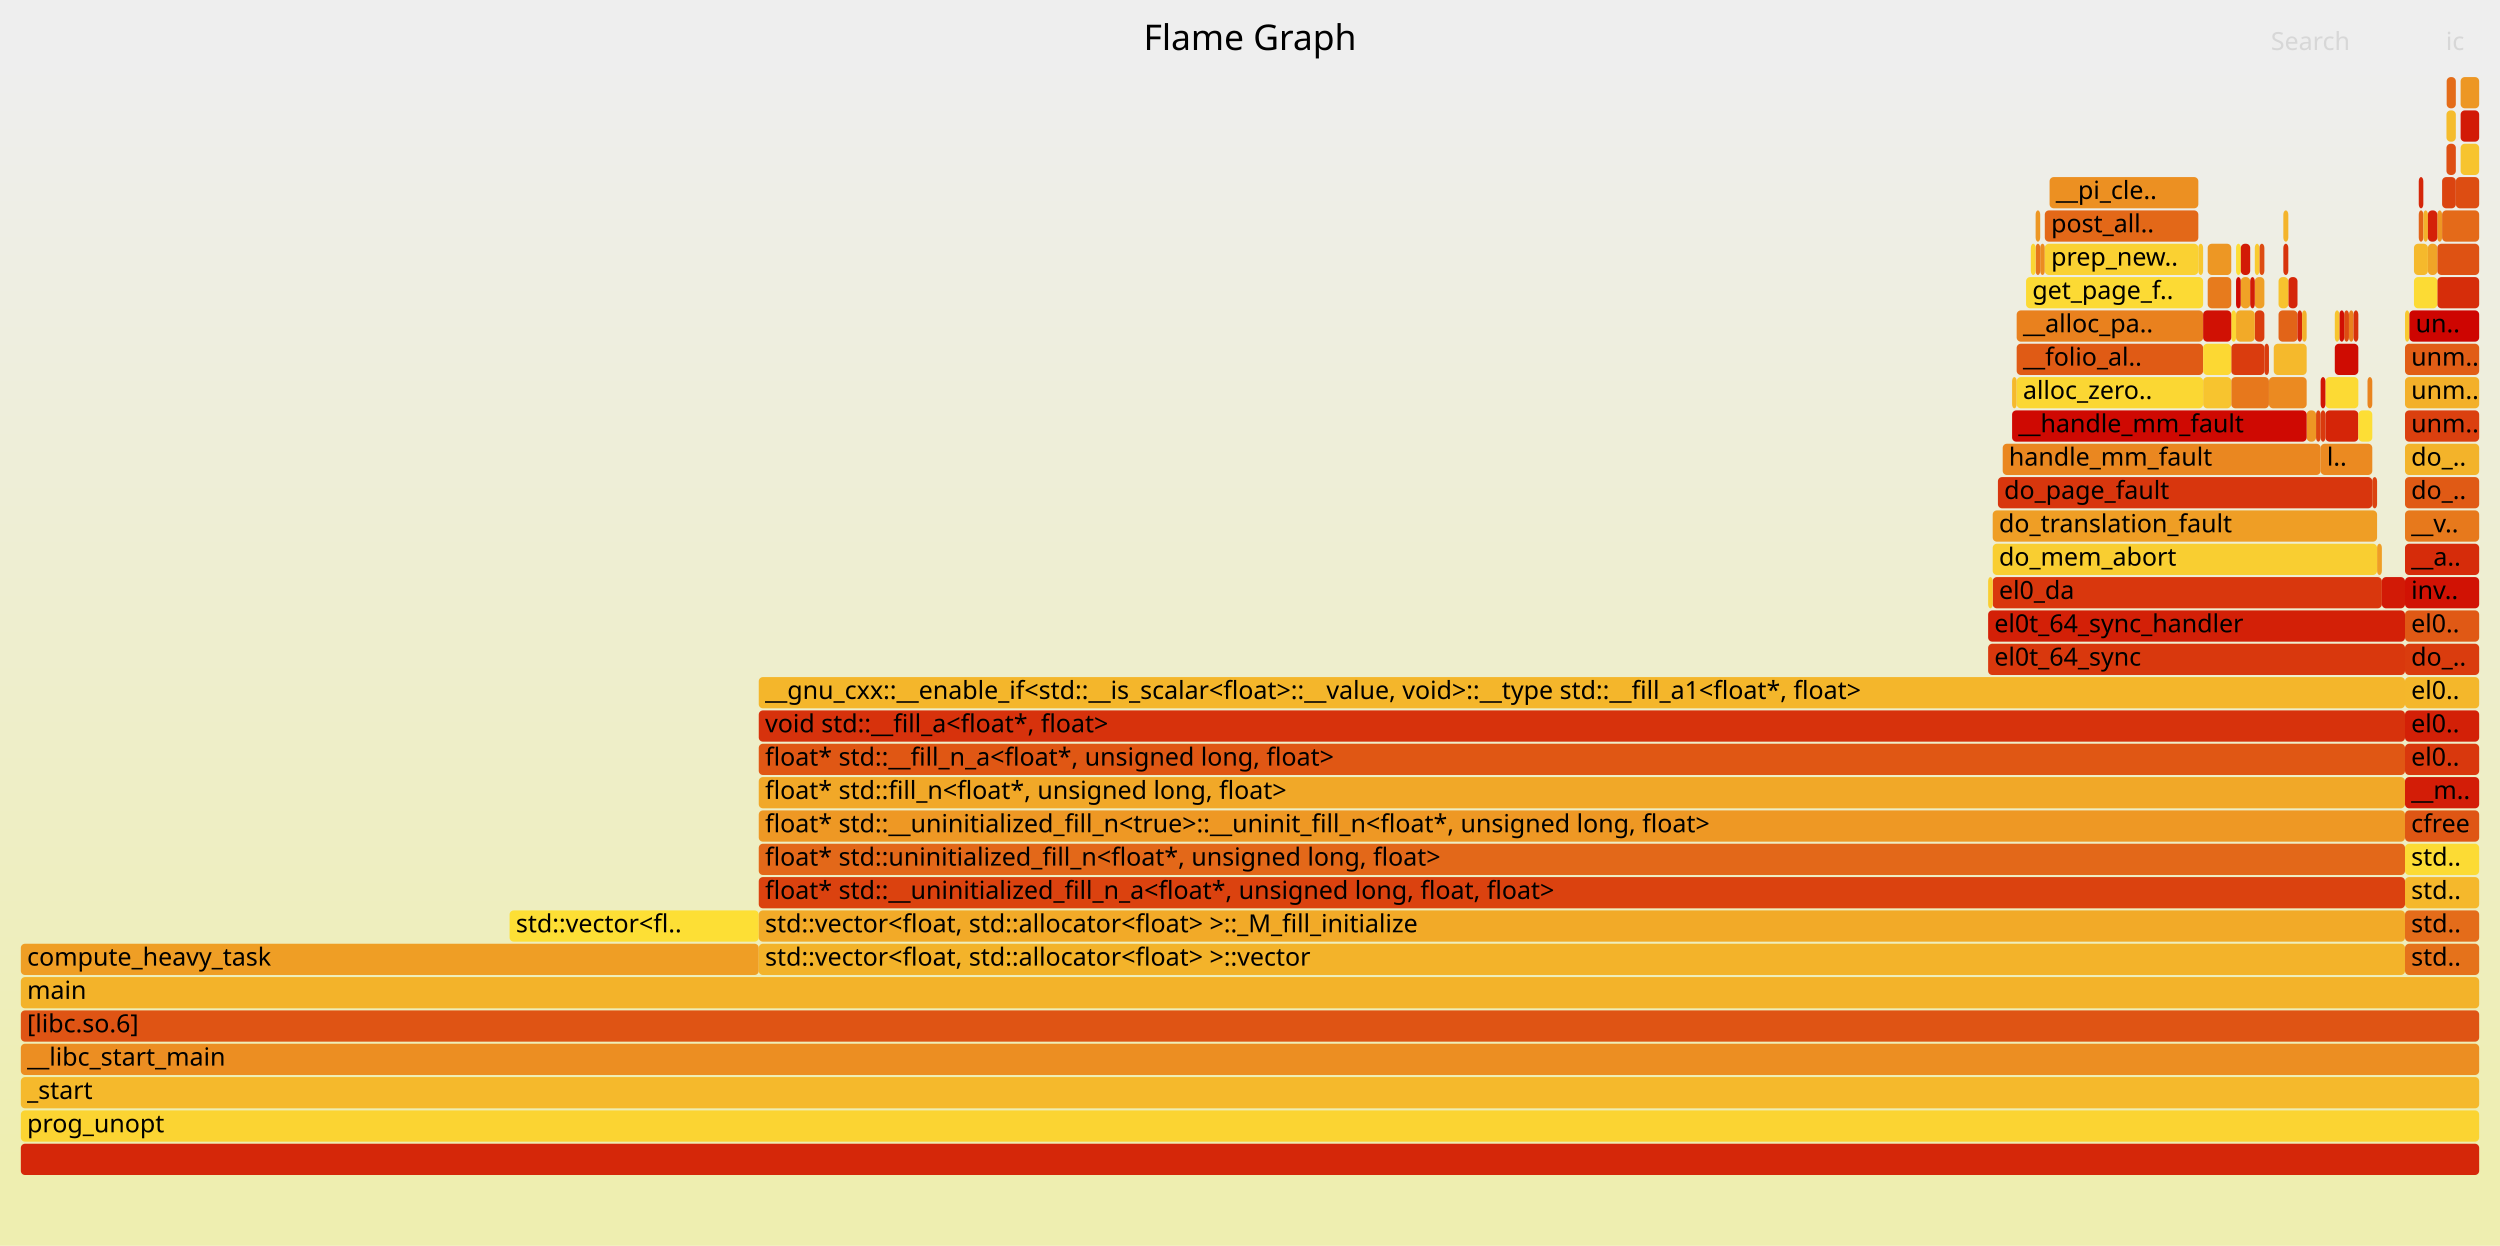
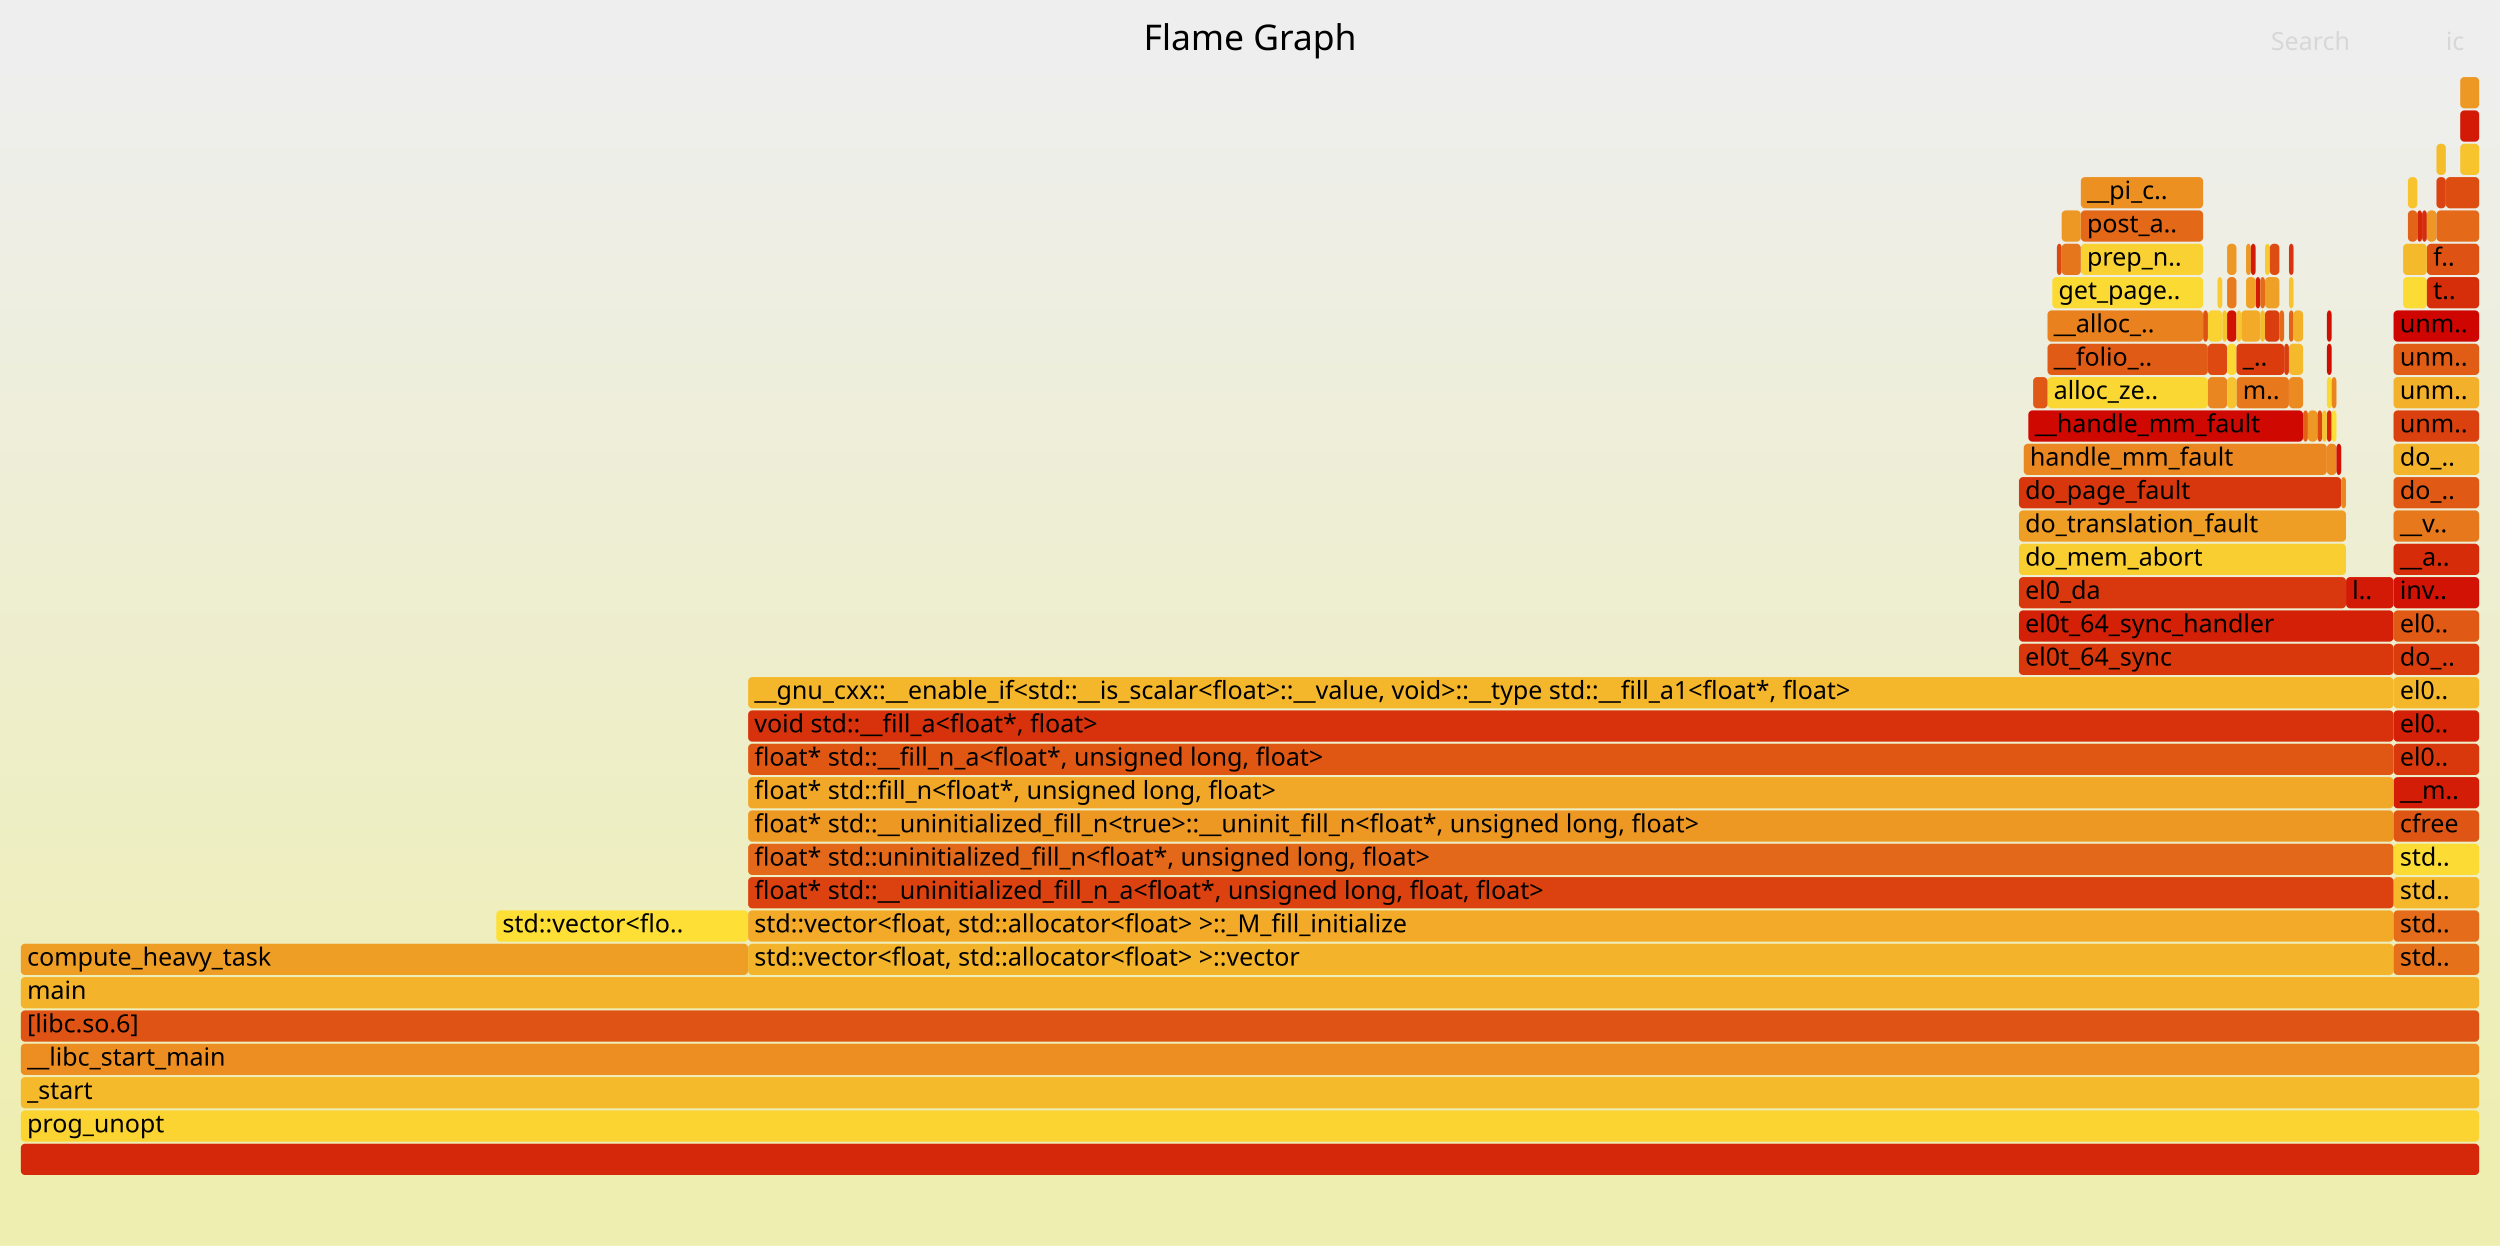
<svg xmlns="http://www.w3.org/2000/svg" version="1.1" width="1200" height="598" viewBox="0 0 1200 598">
  <defs>
    <linearGradient id="background" y1="0" y2="1" x1="0" x2="0">
      <stop stop-color="#eeeeee" offset="5%" />
      <stop stop-color="#eeeeb0" offset="95%" />
    </linearGradient>
  </defs>
  <style type="text/css">
	text { font-family:Verdana; font-size:12px; fill:rgb(0,0,0); }
	#search, #ignorecase { opacity:0.1; cursor:pointer; }
	#search:hover, #search.show, #ignorecase:hover, #ignorecase.show { opacity:1; }
	#subtitle { text-anchor:middle; font-color:rgb(160,160,160); }
	#title { text-anchor:middle; font-size:17px}
	#unzoom { cursor:pointer; }
	#frames &gt; *:hover { stroke:black; stroke-width:0.5; cursor:pointer; }
	.hide { display:none; }
	.parent { opacity:0.5; }
</style>
  <rect x="0.0" y="0" width="1200.0" height="598.0" fill="url(#background)" />
  <text id="title" x="600.00" y="24">Flame Graph</text>
  <text id="details" x="10.00" y="581"> </text>
  <text id="unzoom" x="10.00" y="24" class="hide">Reset Zoom</text>
  <text id="search" x="1090.00" y="24">Search</text>
  <text id="ignorecase" x="1174.00" y="24">ic</text>
  <text id="matched" x="1090.00" y="581"> </text>
  <g id="frames">
    <g>
-       <rect x="977.1" y="117" width="2.2" height="15.0" fill="rgb(230,118,28)" rx="2" ry="2" />
-       <text x="980.06" y="127.5" />
-     </g>
-     <g>
-       <rect x="1178.8" y="85" width="11.2" height="15.0" fill="rgb(221,77,18)" rx="2" ry="2" />
-       <text x="1181.81" y="95.5" />
-     </g>
-     <g>
-       <rect x="1154.4" y="165" width="35.6" height="15.0" fill="rgb(225,93,22)" rx="2" ry="2" />
-       <text x="1157.36" y="175.5">unm..</text>
+       <rect x="1148.9" y="373" width="41.1" height="15.0" fill="rgb(211,29,7)" rx="2" ry="2" />
+       <text x="1151.94" y="383.5">__m..</text>
+     </g>
+     <g>
+       <rect x="998.8" y="117" width="58.7" height="15.0" fill="rgb(250,209,50)" rx="2" ry="2" />
+       <text x="1001.76" y="127.5">prep_n..</text>
+     </g>
+     <g>
+       <rect x="238.2" y="437" width="120.9" height="15.0" fill="rgb(253,223,53)" rx="2" ry="2" />
+       <text x="241.16" y="447.5">std::vector&lt;flo..</text>
+     </g>
+     <g>
+       <rect x="1116.9" y="197" width="2.3" height="15.0" fill="rgb(213,37,8)" rx="2" ry="2" />
+       <text x="1119.92" y="207.5" />
+     </g>
+     <g>
+       <rect x="1094.1" y="149" width="2.3" height="15.0" fill="rgb(228,108,25)" rx="2" ry="2" />
+       <text x="1097.08" y="159.5" />
+     </g>
+     <g>
+       <rect x="1153.5" y="133" width="11.4" height="15.0" fill="rgb(252,219,52)" rx="2" ry="2" />
+       <text x="1156.50" y="143.5" />
+     </g>
+     <g>
+       <rect x="1066.7" y="149" width="2.3" height="15.0" fill="rgb(247,196,46)" rx="2" ry="2" />
+       <text x="1069.68" y="159.5" />
+     </g>
+     <g>
+       <rect x="987.3" y="117" width="2.3" height="15.0" fill="rgb(220,70,16)" rx="2" ry="2" />
+       <text x="990.34" y="127.5" />
+     </g>
+     <g>
+       <rect x="1148.9" y="149" width="41.1" height="15.0" fill="rgb(206,5,1)" rx="2" ry="2" />
+       <text x="1151.94" y="159.5">unm..</text>
+     </g>
+     <g>
+       <rect x="10.0" y="501" width="1180.0" height="15.0" fill="rgb(236,142,34)" rx="2" ry="2" />
+       <text x="13.01" y="511.5">__libc_start_main</text>
+     </g>
+     <g>
+       <rect x="359.1" y="405" width="789.8" height="15.0" fill="rgb(227,104,25)" rx="2" ry="2" />
+       <text x="362.08" y="415.5">float* std::uninitialized_fill_n&lt;float*, unsigned long, float&gt;</text>
+     </g>
+     <g>
+       <rect x="1148.9" y="197" width="41.1" height="15.0" fill="rgb(219,64,15)" rx="2" ry="2" />
+       <text x="1151.94" y="207.5">unm..</text>
+     </g>
+     <g>
+       <rect x="1148.9" y="421" width="41.1" height="15.0" fill="rgb(245,184,44)" rx="2" ry="2" />
+       <text x="1151.94" y="431.5">std..</text>
+     </g>
+     <g>
+       <rect x="1075.8" y="149" width="9.1" height="15.0" fill="rgb(242,170,40)" rx="2" ry="2" />
+       <text x="1078.81" y="159.5" />
+     </g>
+     <g>
+       <rect x="1098.7" y="181" width="6.8" height="15.0" fill="rgb(235,138,33)" rx="2" ry="2" />
+       <text x="1101.65" y="191.5" />
+     </g>
+     <g>
+       <rect x="1155.8" y="85" width="4.5" height="15.0" fill="rgb(247,195,46)" rx="2" ry="2" />
+       <text x="1158.78" y="95.5" />
+     </g>
+     <g>
+       <rect x="998.8" y="101" width="58.7" height="15.0" fill="rgb(227,104,24)" rx="2" ry="2" />
+       <text x="1001.76" y="111.5">post_a..</text>
+     </g>
+     <g>
+       <rect x="1064.4" y="133" width="2.3" height="15.0" fill="rgb(249,203,48)" rx="2" ry="2" />
+       <text x="1067.39" y="143.5" />
+     </g>
+     <g>
+       <rect x="982.8" y="149" width="74.7" height="15.0" fill="rgb(233,129,30)" rx="2" ry="2" />
+       <text x="985.77" y="159.5">__alloc_..</text>
+     </g>
+     <g>
+       <rect x="359.1" y="389" width="789.8" height="15.0" fill="rgb(238,152,36)" rx="2" ry="2" />
+       <text x="362.08" y="399.5">float* std::__uninitialized_fill_n&lt;true&gt;::__uninit_fill_n&lt;float*, unsigned long, float&gt;</text>
+     </g>
+     <g>
+       <rect x="359.1" y="373" width="789.8" height="15.0" fill="rgb(241,168,40)" rx="2" ry="2" />
+       <text x="362.08" y="383.5">float* std::fill_n&lt;float*, unsigned long, float&gt;</text>
+     </g>
+     <g>
+       <rect x="1148.9" y="357" width="41.1" height="15.0" fill="rgb(217,56,13)" rx="2" ry="2" />
+       <text x="1151.94" y="367.5">el0..</text>
+     </g>
+     <g>
+       <rect x="1096.4" y="165" width="2.3" height="15.0" fill="rgb(218,61,14)" rx="2" ry="2" />
+       <text x="1099.37" y="175.5" />
+     </g>
+     <g>
+       <rect x="1180.9" y="37" width="9.1" height="15.0" fill="rgb(237,151,36)" rx="2" ry="2" />
+       <text x="1183.88" y="47.5" />
+     </g>
+     <g>
+       <rect x="1105.5" y="197" width="2.3" height="15.0" fill="rgb(226,97,23)" rx="2" ry="2" />
+       <text x="1108.50" y="207.5" />
+     </g>
+     <g>
+       <rect x="1082.7" y="133" width="2.2" height="15.0" fill="rgb(210,27,6)" rx="2" ry="2" />
+       <text x="1085.66" y="143.5" />
+     </g>
+     <g>
+       <rect x="1098.7" y="149" width="2.2" height="15.0" fill="rgb(226,100,24)" rx="2" ry="2" />
+       <text x="1101.65" y="159.5" />
+     </g>
+     <g>
+       <rect x="1174.0" y="85" width="16.0" height="15.0" fill="rgb(221,77,18)" rx="2" ry="2" />
+       <text x="1177.03" y="95.5" />
+     </g>
+     <g>
+       <rect x="10.0" y="549" width="1180.0" height="15.0" fill="rgb(213,39,9)" rx="2" ry="2" />
+       <text x="13.00" y="559.5" />
+     </g>
+     <g>
+       <rect x="1169.5" y="85" width="4.5" height="15.0" fill="rgb(219,68,16)" rx="2" ry="2" />
+       <text x="1172.47" y="95.5" />
+     </g>
+     <g>
+       <rect x="1116.9" y="165" width="2.3" height="15.0" fill="rgb(207,12,2)" rx="2" ry="2" />
+       <text x="1119.92" y="175.5" />
+     </g>
+     <g>
+       <rect x="1059.8" y="149" width="6.9" height="15.0" fill="rgb(250,211,50)" rx="2" ry="2" />
+       <text x="1062.83" y="159.5" />
+     </g>
+     <g>
+       <rect x="1098.7" y="117" width="2.2" height="15.0" fill="rgb(216,51,12)" rx="2" ry="2" />
+       <text x="1101.65" y="127.5" />
+     </g>
+     <g>
+       <rect x="1078.1" y="117" width="2.3" height="15.0" fill="rgb(237,151,36)" rx="2" ry="2" />
+       <text x="1081.09" y="127.5" />
+     </g>
+     <g>
+       <rect x="1162.6" y="101" width="2.3" height="15.0" fill="rgb(214,45,10)" rx="2" ry="2" />
+       <text x="1165.63" y="111.5" />
+     </g>
+     <g>
+       <rect x="1180.9" y="69" width="9.1" height="15.0" fill="rgb(247,196,46)" rx="2" ry="2" />
+       <text x="1183.88" y="79.5" />
+     </g>
+     <g>
+       <rect x="982.8" y="181" width="77.0" height="15.0" fill="rgb(251,215,51)" rx="2" ry="2" />
+       <text x="985.77" y="191.5">alloc_ze..</text>
+     </g>
+     <g>
+       <rect x="359.1" y="421" width="789.8" height="15.0" fill="rgb(219,66,15)" rx="2" ry="2" />
+       <text x="362.08" y="431.5">float* std::__uninitialized_fill_n_a&lt;float*, unsigned long, float, float&gt;</text>
+     </g>
+     <g>
+       <rect x="969.1" y="229" width="154.7" height="15.0" fill="rgb(216,54,13)" rx="2" ry="2" />
+       <text x="972.08" y="239.5">do_page_fault</text>
+     </g>
+     <g>
+       <rect x="969.1" y="261" width="157.0" height="15.0" fill="rgb(249,206,49)" rx="2" ry="2" />
+       <text x="972.08" y="271.5">do_mem_abort</text>
+     </g>
+     <g>
+       <rect x="1114.6" y="197" width="2.3" height="15.0" fill="rgb(247,195,46)" rx="2" ry="2" />
+       <text x="1117.64" y="207.5" />
+     </g>
+     <g>
+       <rect x="10.0" y="469" width="1180.0" height="15.0" fill="rgb(243,179,42)" rx="2" ry="2" />
+       <text x="13.01" y="479.5">main</text>
+     </g>
+     <g>
+       <rect x="1148.9" y="213" width="41.1" height="15.0" fill="rgb(243,179,42)" rx="2" ry="2" />
+       <text x="1151.94" y="223.5">do_..</text>
+     </g>
+     <g>
+       <rect x="1160.3" y="101" width="2.3" height="15.0" fill="rgb(213,38,9)" rx="2" ry="2" />
+       <text x="1163.35" y="111.5" />
+     </g>
+     <g>
+       <rect x="1069.0" y="117" width="4.5" height="15.0" fill="rgb(237,151,36)" rx="2" ry="2" />
+       <text x="1071.96" y="127.5" />
+     </g>
+     <g>
+       <rect x="1069.0" y="149" width="4.5" height="15.0" fill="rgb(208,17,4)" rx="2" ry="2" />
+       <text x="1071.96" y="159.5" />
+     </g>
+     <g>
+       <rect x="1148.9" y="229" width="41.1" height="15.0" fill="rgb(224,90,21)" rx="2" ry="2" />
+       <text x="1151.94" y="239.5">do_..</text>
+     </g>
+     <g>
+       <rect x="1069.0" y="133" width="4.5" height="15.0" fill="rgb(231,123,29)" rx="2" ry="2" />
+       <text x="1071.96" y="143.5" />
+     </g>
+     <g>
+       <rect x="10.0" y="453" width="349.1" height="15.0" fill="rgb(239,158,37)" rx="2" ry="2" />
+       <text x="13.01" y="463.5">compute_heavy_task</text>
+     </g>
+     <g>
+       <rect x="1148.9" y="165" width="41.1" height="15.0" fill="rgb(225,93,22)" rx="2" ry="2" />
+       <text x="1151.94" y="175.5">unm..</text>
+     </g>
+     <g>
+       <rect x="1078.1" y="133" width="4.6" height="15.0" fill="rgb(240,162,38)" rx="2" ry="2" />
+       <text x="1081.09" y="143.5" />
+     </g>
+     <g>
+       <rect x="1148.9" y="181" width="41.1" height="15.0" fill="rgb(243,176,42)" rx="2" ry="2" />
+       <text x="1151.94" y="191.5">unm..</text>
+     </g>
+     <g>
+       <rect x="1059.8" y="165" width="9.2" height="15.0" fill="rgb(221,73,17)" rx="2" ry="2" />
+       <text x="1062.83" y="175.5" />
+     </g>
+     <g>
+       <rect x="1148.9" y="245" width="41.1" height="15.0" fill="rgb(231,121,28)" rx="2" ry="2" />
+       <text x="1151.94" y="255.5">__v..</text>
+     </g>
+     <g>
+       <rect x="1148.9" y="309" width="41.1" height="15.0" fill="rgb(218,60,14)" rx="2" ry="2" />
+       <text x="1151.94" y="319.5">do_..</text>
+     </g>
+     <g>
+       <rect x="1073.5" y="181" width="25.2" height="15.0" fill="rgb(231,120,28)" rx="2" ry="2" />
+       <text x="1076.53" y="191.5">m..</text>
+     </g>
+     <g>
+       <rect x="1116.9" y="213" width="4.6" height="15.0" fill="rgb(235,138,33)" rx="2" ry="2" />
+       <text x="1119.92" y="223.5" />
+     </g>
+     <g>
+       <rect x="1080.4" y="117" width="2.3" height="15.0" fill="rgb(210,27,6)" rx="2" ry="2" />
+       <text x="1083.38" y="127.5" />
+     </g>
+     <g>
+       <rect x="359.1" y="437" width="789.8" height="15.0" fill="rgb(242,170,40)" rx="2" ry="2" />
+       <text x="362.08" y="447.5">std::vector&lt;float, std::allocator&lt;float&gt; &gt;::_M_fill_initialize</text>
+     </g>
+     <g>
+       <rect x="359.1" y="453" width="789.8" height="15.0" fill="rgb(243,179,42)" rx="2" ry="2" />
+       <text x="362.08" y="463.5">std::vector&lt;float, std::allocator&lt;float&gt; &gt;::vector</text>
+     </g>
+     <g>
+       <rect x="1084.9" y="149" width="2.3" height="15.0" fill="rgb(245,188,44)" rx="2" ry="2" />
+       <text x="1087.95" y="159.5" />
+     </g>
+     <g>
+       <rect x="1098.7" y="133" width="2.2" height="15.0" fill="rgb(247,195,46)" rx="2" ry="2" />
+       <text x="1101.65" y="143.5" />
+     </g>
+     <g>
+       <rect x="1084.9" y="133" width="2.3" height="15.0" fill="rgb(228,108,25)" rx="2" ry="2" />
+       <text x="1087.95" y="143.5" />
+     </g>
+     <g>
+       <rect x="969.1" y="293" width="179.8" height="15.0" fill="rgb(211,32,7)" rx="2" ry="2" />
+       <text x="972.08" y="303.5">el0t_64_sync_handler</text>
+     </g>
+     <g>
+       <rect x="969.1" y="277" width="157.0" height="15.0" fill="rgb(217,55,13)" rx="2" ry="2" />
+       <text x="972.08" y="287.5">el0_da</text>
+     </g>
+     <g>
+       <rect x="1164.9" y="101" width="4.6" height="15.0" fill="rgb(237,151,36)" rx="2" ry="2" />
+       <text x="1167.91" y="111.5" />
+     </g>
+     <g>
+       <rect x="1148.9" y="277" width="41.1" height="15.0" fill="rgb(209,18,4)" rx="2" ry="2" />
+       <text x="1151.94" y="287.5">inv..</text>
+     </g>
+     <g>
+       <rect x="1116.9" y="149" width="2.3" height="15.0" fill="rgb(208,15,3)" rx="2" ry="2" />
+       <text x="1119.92" y="159.5" />
+     </g>
+     <g>
+       <rect x="1121.5" y="213" width="2.3" height="15.0" fill="rgb(209,18,4)" rx="2" ry="2" />
+       <text x="1124.49" y="223.5" />
+     </g>
+     <g>
+       <rect x="989.6" y="101" width="9.2" height="15.0" fill="rgb(237,151,36)" rx="2" ry="2" />
+       <text x="992.63" y="111.5" />
+     </g>
+     <g>
+       <rect x="975.9" y="181" width="6.9" height="15.0" fill="rgb(224,88,21)" rx="2" ry="2" />
+       <text x="978.93" y="191.5" />
+     </g>
+     <g>
+       <rect x="1164.9" y="117" width="25.1" height="15.0" fill="rgb(222,82,19)" rx="2" ry="2" />
+       <text x="1167.91" y="127.5">f..</text>
+     </g>
+     <g>
+       <rect x="1057.5" y="149" width="2.3" height="15.0" fill="rgb(222,82,19)" rx="2" ry="2" />
+       <text x="1060.54" y="159.5" />
+     </g>
+     <g>
+       <rect x="1073.5" y="149" width="2.3" height="15.0" fill="rgb(247,197,47)" rx="2" ry="2" />
+       <text x="1076.53" y="159.5" />
+     </g>
+     <g>
+       <rect x="1155.8" y="101" width="4.5" height="15.0" fill="rgb(226,100,24)" rx="2" ry="2" />
+       <text x="1158.78" y="111.5" />
+     </g>
+     <g>
+       <rect x="1164.9" y="133" width="25.1" height="15.0" fill="rgb(214,45,10)" rx="2" ry="2" />
+       <text x="1167.91" y="143.5">t..</text>
+     </g>
+     <g>
+       <rect x="1107.8" y="197" width="4.6" height="15.0" fill="rgb(237,151,36)" rx="2" ry="2" />
+       <text x="1110.79" y="207.5" />
    </g>
    <g>
      <rect x="10.0" y="517" width="1180.0" height="15.0" fill="rgb(245,185,44)" rx="2" ry="2" />
      <text x="13.01" y="527.5">_start</text>
    </g>
    <g>
-       <rect x="1082.3" y="149" width="4.6" height="15.0" fill="rgb(218,61,14)" rx="2" ry="2" />
-       <text x="1085.27" y="159.5" />
-     </g>
-     <g>
-       <rect x="244.6" y="437" width="119.6" height="15.0" fill="rgb(253,223,53)" rx="2" ry="2" />
-       <text x="247.63" y="447.5">std::vector&lt;fl..</text>
-     </g>
-     <g>
-       <rect x="1161.0" y="101" width="2.2" height="15.0" fill="rgb(226,100,24)" rx="2" ry="2" />
-       <text x="1163.98" y="111.5" />
-     </g>
-     <g>
-       <rect x="10.0" y="453" width="354.2" height="15.0" fill="rgb(239,158,37)" rx="2" ry="2" />
-       <text x="13.01" y="463.5">compute_heavy_task</text>
-     </g>
-     <g>
-       <rect x="364.2" y="373" width="790.2" height="15.0" fill="rgb(241,168,40)" rx="2" ry="2" />
-       <text x="367.24" y="383.5">float* std::fill_n&lt;float*, unsigned long, float&gt;</text>
-     </g>
-     <g>
-       <rect x="1111.7" y="197" width="2.2" height="15.0" fill="rgb(220,70,16)" rx="2" ry="2" />
-       <text x="1114.72" y="207.5" />
-     </g>
-     <g>
-       <rect x="10.0" y="501" width="1180.0" height="15.0" fill="rgb(236,142,34)" rx="2" ry="2" />
-       <text x="13.01" y="511.5">__libc_start_main</text>
-     </g>
-     <g>
-       <rect x="1127.5" y="149" width="2.2" height="15.0" fill="rgb(233,129,30)" rx="2" ry="2" />
-       <text x="1130.47" y="159.5" />
-     </g>
-     <g>
-       <rect x="1169.9" y="117" width="20.1" height="15.0" fill="rgb(222,82,19)" rx="2" ry="2" />
-       <text x="1172.91" y="127.5" />
-     </g>
-     <g>
-       <rect x="968.0" y="165" width="89.5" height="15.0" fill="rgb(224,91,21)" rx="2" ry="2" />
-       <text x="971.02" y="175.5">__folio_al..</text>
-     </g>
-     <g>
-       <rect x="1154.4" y="357" width="35.6" height="15.0" fill="rgb(217,56,13)" rx="2" ry="2" />
-       <text x="1157.36" y="367.5">el0..</text>
-     </g>
-     <g>
-       <rect x="364.2" y="421" width="790.2" height="15.0" fill="rgb(219,66,15)" rx="2" ry="2" />
-       <text x="367.24" y="431.5">float* std::__uninitialized_fill_n_a&lt;float*, unsigned long, float, float&gt;</text>
-     </g>
-     <g>
-       <rect x="364.2" y="341" width="790.2" height="15.0" fill="rgb(215,50,12)" rx="2" ry="2" />
-       <text x="367.24" y="351.5">void std::__fill_a&lt;float*, float&gt;</text>
-     </g>
-     <g>
-       <rect x="979.3" y="117" width="2.2" height="15.0" fill="rgb(235,140,33)" rx="2" ry="2" />
-       <text x="982.30" y="127.5" />
-     </g>
-     <g>
-       <rect x="974.8" y="117" width="2.3" height="15.0" fill="rgb(251,214,51)" rx="2" ry="2" />
-       <text x="977.77" y="127.5" />
-     </g>
-     <g>
-       <rect x="954.3" y="309" width="200.1" height="15.0" fill="rgb(217,56,13)" rx="2" ry="2" />
-       <text x="957.27" y="319.5">el0t_64_sync</text>
-     </g>
-     <g>
-       <rect x="1086.9" y="165" width="2.2" height="15.0" fill="rgb(218,61,14)" rx="2" ry="2" />
-       <text x="1089.87" y="175.5" />
-     </g>
-     <g>
-       <rect x="968.0" y="149" width="89.5" height="15.0" fill="rgb(233,129,30)" rx="2" ry="2" />
-       <text x="971.02" y="159.5">__alloc_pa..</text>
-     </g>
-     <g>
-       <rect x="1071.0" y="181" width="18.1" height="15.0" fill="rgb(231,120,28)" rx="2" ry="2" />
-       <text x="1073.99" y="191.5" />
-     </g>
-     <g>
-       <rect x="1096.0" y="101" width="2.4" height="15.0" fill="rgb(244,180,43)" rx="2" ry="2" />
-       <text x="1098.98" y="111.5" />
-     </g>
-     <g>
-       <rect x="364.2" y="453" width="790.2" height="15.0" fill="rgb(243,179,42)" rx="2" ry="2" />
-       <text x="367.24" y="463.5">std::vector&lt;float, std::allocator&lt;float&gt; &gt;::vector</text>
-     </g>
-     <g>
-       <rect x="965.8" y="181" width="2.2" height="15.0" fill="rgb(245,185,44)" rx="2" ry="2" />
-       <text x="968.79" y="191.5" />
-     </g>
-     <g>
-       <rect x="1055.2" y="117" width="2.3" height="15.0" fill="rgb(248,199,47)" rx="2" ry="2" />
-       <text x="1058.25" y="127.5" />
-     </g>
-     <g>
-       <rect x="1116.2" y="181" width="15.8" height="15.0" fill="rgb(252,218,52)" rx="2" ry="2" />
-       <text x="1119.20" y="191.5" />
-     </g>
-     <g>
-       <rect x="1154.4" y="149" width="2.1" height="15.0" fill="rgb(248,201,48)" rx="2" ry="2" />
-       <text x="1157.36" y="159.5" />
-     </g>
-     <g>
-       <rect x="1116.2" y="197" width="15.8" height="15.0" fill="rgb(213,37,8)" rx="2" ry="2" />
-       <text x="1119.20" y="207.5" />
-     </g>
-     <g>
-       <rect x="1161.0" y="85" width="2.2" height="15.0" fill="rgb(213,38,9)" rx="2" ry="2" />
-       <text x="1163.98" y="95.5" />
-     </g>
-     <g>
-       <rect x="1154.4" y="373" width="35.6" height="15.0" fill="rgb(211,29,7)" rx="2" ry="2" />
-       <text x="1157.36" y="383.5">__m..</text>
-     </g>
-     <g>
-       <rect x="1136.4" y="181" width="2.3" height="15.0" fill="rgb(233,132,31)" rx="2" ry="2" />
-       <text x="1139.40" y="191.5" />
-     </g>
-     <g>
-       <rect x="364.2" y="405" width="790.2" height="15.0" fill="rgb(227,104,25)" rx="2" ry="2" />
-       <text x="367.24" y="415.5">float* std::uninitialized_fill_n&lt;float*, unsigned long, float&gt;</text>
-     </g>
-     <g>
-       <rect x="981.5" y="101" width="73.7" height="15.0" fill="rgb(227,104,24)" rx="2" ry="2" />
-       <text x="984.54" y="111.5">post_all..</text>
-     </g>
-     <g>
-       <rect x="1154.4" y="421" width="35.6" height="15.0" fill="rgb(245,184,44)" rx="2" ry="2" />
-       <text x="1157.36" y="431.5">std..</text>
-     </g>
-     <g>
-       <rect x="1057.5" y="181" width="13.5" height="15.0" fill="rgb(247,196,47)" rx="2" ry="2" />
-       <text x="1060.50" y="191.5" />
-     </g>
-     <g>
-       <rect x="10.0" y="469" width="1180.0" height="15.0" fill="rgb(243,179,42)" rx="2" ry="2" />
-       <text x="13.01" y="479.5">main</text>
-     </g>
-     <g>
-       <rect x="1181.1" y="53" width="8.9" height="15.0" fill="rgb(210,26,6)" rx="2" ry="2" />
-       <text x="1184.05" y="63.5" />
-     </g>
-     <g>
-       <rect x="1125.2" y="149" width="2.3" height="15.0" fill="rgb(221,76,18)" rx="2" ry="2" />
-       <text x="1128.20" y="159.5" />
-     </g>
-     <g>
-       <rect x="1089.1" y="181" width="18.1" height="15.0" fill="rgb(235,138,33)" rx="2" ry="2" />
-       <text x="1092.07" y="191.5" />
-     </g>
-     <g>
-       <rect x="1073.3" y="117" width="2.3" height="15.0" fill="rgb(253,222,53)" rx="2" ry="2" />
-       <text x="1076.29" y="127.5" />
-     </g>
-     <g>
-       <rect x="956.5" y="245" width="184.5" height="15.0" fill="rgb(239,158,37)" rx="2" ry="2" />
-       <text x="959.51" y="255.5">do_translation_fault</text>
-     </g>
-     <g>
-       <rect x="1174.3" y="69" width="4.5" height="15.0" fill="rgb(222,79,19)" rx="2" ry="2" />
-       <text x="1177.33" y="79.5" />
-     </g>
-     <g>
-       <rect x="1122.9" y="149" width="2.3" height="15.0" fill="rgb(208,15,3)" rx="2" ry="2" />
-       <text x="1125.90" y="159.5" />
-     </g>
-     <g>
-       <rect x="1059.7" y="117" width="11.3" height="15.0" fill="rgb(237,151,36)" rx="2" ry="2" />
-       <text x="1062.74" y="127.5" />
-     </g>
-     <g>
-       <rect x="1113.9" y="181" width="2.3" height="15.0" fill="rgb(209,21,5)" rx="2" ry="2" />
-       <text x="1116.91" y="191.5" />
-     </g>
-     <g>
-       <rect x="10.0" y="549" width="1180.0" height="15.0" fill="rgb(213,39,9)" rx="2" ry="2" />
-       <text x="13.00" y="559.5" />
-     </g>
-     <g>
-       <rect x="1071.0" y="165" width="15.9" height="15.0" fill="rgb(218,60,14)" rx="2" ry="2" />
-       <text x="1073.99" y="175.5" />
-     </g>
-     <g>
-       <rect x="1154.4" y="389" width="35.6" height="15.0" fill="rgb(223,86,20)" rx="2" ry="2" />
-       <text x="1157.36" y="399.5">cfree</text>
-     </g>
-     <g>
-       <rect x="1141.0" y="261" width="2.3" height="15.0" fill="rgb(239,158,37)" rx="2" ry="2" />
-       <text x="1143.99" y="271.5" />
-     </g>
-     <g>
-       <rect x="364.2" y="437" width="790.2" height="15.0" fill="rgb(242,170,40)" rx="2" ry="2" />
-       <text x="367.24" y="447.5">std::vector&lt;float, std::allocator&lt;float&gt; &gt;::_M_fill_initialize</text>
-     </g>
-     <g>
-       <rect x="1154.4" y="181" width="35.6" height="15.0" fill="rgb(243,176,42)" rx="2" ry="2" />
-       <text x="1157.36" y="191.5">unm..</text>
-     </g>
-     <g>
-       <rect x="1169.9" y="133" width="20.1" height="15.0" fill="rgb(214,45,10)" rx="2" ry="2" />
-       <text x="1172.91" y="143.5" />
-     </g>
-     <g>
-       <rect x="1181.1" y="69" width="8.9" height="15.0" fill="rgb(247,196,46)" rx="2" ry="2" />
-       <text x="1184.05" y="79.5" />
-     </g>
-     <g>
-       <rect x="1093.7" y="149" width="9.1" height="15.0" fill="rgb(226,100,24)" rx="2" ry="2" />
-       <text x="1096.72" y="159.5" />
-     </g>
-     <g>
-       <rect x="959.0" y="229" width="179.7" height="15.0" fill="rgb(216,54,13)" rx="2" ry="2" />
-       <text x="961.98" y="239.5">do_page_fault</text>
-     </g>
-     <g>
-       <rect x="1073.3" y="133" width="2.3" height="15.0" fill="rgb(207,10,2)" rx="2" ry="2" />
-       <text x="1076.29" y="143.5" />
-     </g>
-     <g>
-       <rect x="983.8" y="85" width="71.4" height="15.0" fill="rgb(236,144,34)" rx="2" ry="2" />
-       <text x="986.77" y="95.5">__pi_cle..</text>
-     </g>
-     <g>
-       <rect x="977.1" y="101" width="2.2" height="15.0" fill="rgb(237,151,36)" rx="2" ry="2" />
-       <text x="980.06" y="111.5" />
-     </g>
-     <g>
-       <rect x="1096.0" y="117" width="2.4" height="15.0" fill="rgb(216,51,12)" rx="2" ry="2" />
-       <text x="1098.98" y="127.5" />
-     </g>
-     <g>
-       <rect x="961.3" y="213" width="152.6" height="15.0" fill="rgb(234,135,32)" rx="2" ry="2" />
-       <text x="964.26" y="223.5">handle_mm_fault</text>
-     </g>
-     <g>
-       <rect x="1084.5" y="117" width="2.4" height="15.0" fill="rgb(221,76,18)" rx="2" ry="2" />
-       <text x="1087.53" y="127.5" />
-     </g>
-     <g>
-       <rect x="1154.4" y="245" width="35.6" height="15.0" fill="rgb(231,121,28)" rx="2" ry="2" />
-       <text x="1157.36" y="255.5">__v..</text>
-     </g>
-     <g>
-       <rect x="956.5" y="277" width="186.8" height="15.0" fill="rgb(217,55,13)" rx="2" ry="2" />
-       <text x="959.51" y="287.5">el0_da</text>
-     </g>
-     <g>
-       <rect x="1082.3" y="133" width="4.6" height="15.0" fill="rgb(239,160,38)" rx="2" ry="2" />
-       <text x="1085.27" y="143.5" />
+       <rect x="1148.9" y="437" width="41.1" height="15.0" fill="rgb(228,108,26)" rx="2" ry="2" />
+       <text x="1151.94" y="447.5">std..</text>
+     </g>
+     <g>
+       <rect x="998.8" y="85" width="58.7" height="15.0" fill="rgb(236,144,34)" rx="2" ry="2" />
+       <text x="1001.76" y="95.5">__pi_c..</text>
+     </g>
+     <g>
+       <rect x="973.6" y="197" width="131.9" height="15.0" fill="rgb(207,9,2)" rx="2" ry="2" />
+       <text x="976.64" y="207.5">__handle_mm_fault</text>
+     </g>
+     <g>
+       <rect x="1069.0" y="165" width="4.5" height="15.0" fill="rgb(252,216,51)" rx="2" ry="2" />
+       <text x="1071.96" y="175.5" />
+     </g>
+     <g>
+       <rect x="1119.2" y="197" width="2.3" height="15.0" fill="rgb(253,222,53)" rx="2" ry="2" />
+       <text x="1122.20" y="207.5" />
    </g>
    <g>
      <rect x="10.0" y="533" width="1180.0" height="15.0" fill="rgb(251,212,50)" rx="2" ry="2" />
      <text x="13.00" y="543.5">prog_unopt</text>
    </g>
    <g>
-       <rect x="1154.4" y="197" width="35.6" height="15.0" fill="rgb(219,64,15)" rx="2" ry="2" />
-       <text x="1157.36" y="207.5">unm..</text>
-     </g>
-     <g>
-       <rect x="1154.4" y="229" width="35.6" height="15.0" fill="rgb(224,90,21)" rx="2" ry="2" />
-       <text x="1157.36" y="239.5">do_..</text>
-     </g>
-     <g>
-       <rect x="1156.5" y="149" width="33.5" height="15.0" fill="rgb(206,5,1)" rx="2" ry="2" />
-       <text x="1159.50" y="159.5">un..</text>
-     </g>
-     <g>
-       <rect x="1181.1" y="37" width="8.9" height="15.0" fill="rgb(237,151,36)" rx="2" ry="2" />
-       <text x="1184.05" y="47.5" />
-     </g>
-     <g>
-       <rect x="1172.2" y="101" width="17.8" height="15.0" fill="rgb(228,106,25)" rx="2" ry="2" />
-       <text x="1175.16" y="111.5" />
-     </g>
-     <g>
-       <rect x="1138.7" y="229" width="2.3" height="15.0" fill="rgb(219,67,16)" rx="2" ry="2" />
-       <text x="1141.73" y="239.5" />
-     </g>
-     <g>
-       <rect x="1071.0" y="149" width="2.3" height="15.0" fill="rgb(252,216,51)" rx="2" ry="2" />
-       <text x="1073.99" y="159.5" />
-     </g>
-     <g>
-       <rect x="1113.9" y="213" width="24.8" height="15.0" fill="rgb(235,138,33)" rx="2" ry="2" />
-       <text x="1116.91" y="223.5">l..</text>
-     </g>
-     <g>
-       <rect x="1163.2" y="101" width="2.2" height="15.0" fill="rgb(243,177,42)" rx="2" ry="2" />
-       <text x="1166.20" y="111.5" />
-     </g>
-     <g>
-       <rect x="1073.3" y="149" width="9.0" height="15.0" fill="rgb(242,170,40)" rx="2" ry="2" />
-       <text x="1076.29" y="159.5" />
-     </g>
-     <g>
-       <rect x="1098.4" y="133" width="4.4" height="15.0" fill="rgb(213,38,9)" rx="2" ry="2" />
-       <text x="1101.42" y="143.5" />
-     </g>
-     <g>
-       <rect x="1169.9" y="101" width="2.3" height="15.0" fill="rgb(237,151,36)" rx="2" ry="2" />
-       <text x="1172.91" y="111.5" />
-     </g>
-     <g>
-       <rect x="1093.7" y="133" width="4.7" height="15.0" fill="rgb(247,195,46)" rx="2" ry="2" />
-       <text x="1096.72" y="143.5" />
-     </g>
-     <g>
-       <rect x="1075.6" y="133" width="4.5" height="15.0" fill="rgb(240,162,38)" rx="2" ry="2" />
-       <text x="1078.57" y="143.5" />
-     </g>
-     <g>
-       <rect x="1165.4" y="117" width="4.5" height="15.0" fill="rgb(240,164,39)" rx="2" ry="2" />
-       <text x="1168.44" y="127.5" />
-     </g>
-     <g>
-       <rect x="1154.4" y="309" width="35.6" height="15.0" fill="rgb(218,60,14)" rx="2" ry="2" />
-       <text x="1157.36" y="319.5">do_..</text>
-     </g>
-     <g>
-       <rect x="1080.1" y="133" width="2.2" height="15.0" fill="rgb(210,27,6)" rx="2" ry="2" />
-       <text x="1083.09" y="143.5" />
-     </g>
-     <g>
-       <rect x="1075.6" y="117" width="4.5" height="15.0" fill="rgb(210,27,6)" rx="2" ry="2" />
-       <text x="1078.57" y="127.5" />
-     </g>
-     <g>
-       <rect x="1102.8" y="149" width="2.2" height="15.0" fill="rgb(213,38,9)" rx="2" ry="2" />
-       <text x="1105.76" y="159.5" />
-     </g>
-     <g>
-       <rect x="1158.7" y="117" width="6.7" height="15.0" fill="rgb(245,185,44)" rx="2" ry="2" />
-       <text x="1161.73" y="127.5" />
-     </g>
-     <g>
-       <rect x="981.5" y="117" width="73.7" height="15.0" fill="rgb(250,209,50)" rx="2" ry="2" />
-       <text x="984.54" y="127.5">prep_new..</text>
-     </g>
-     <g>
-       <rect x="1154.4" y="277" width="35.6" height="15.0" fill="rgb(209,18,4)" rx="2" ry="2" />
-       <text x="1157.36" y="287.5">inv..</text>
-     </g>
-     <g>
-       <rect x="954.3" y="293" width="200.1" height="15.0" fill="rgb(211,32,7)" rx="2" ry="2" />
-       <text x="957.27" y="303.5">el0t_64_sync_handler</text>
-     </g>
-     <g>
-       <rect x="1091.4" y="165" width="15.8" height="15.0" fill="rgb(245,185,44)" rx="2" ry="2" />
-       <text x="1094.38" y="175.5" />
-     </g>
-     <g>
-       <rect x="1154.4" y="405" width="35.6" height="15.0" fill="rgb(252,219,52)" rx="2" ry="2" />
-       <text x="1157.36" y="415.5">std..</text>
-     </g>
-     <g>
-       <rect x="954.3" y="277" width="2.2" height="15.0" fill="rgb(249,206,49)" rx="2" ry="2" />
-       <text x="957.27" y="287.5" />
-     </g>
-     <g>
-       <rect x="1154.4" y="325" width="35.6" height="15.0" fill="rgb(244,183,43)" rx="2" ry="2" />
-       <text x="1157.36" y="335.5">el0..</text>
-     </g>
-     <g>
-       <rect x="1059.7" y="133" width="11.3" height="15.0" fill="rgb(231,123,29)" rx="2" ry="2" />
-       <text x="1062.74" y="143.5" />
-     </g>
-     <g>
-       <rect x="972.5" y="133" width="85.0" height="15.0" fill="rgb(252,218,52)" rx="2" ry="2" />
-       <text x="975.51" y="143.5">get_page_f..</text>
-     </g>
-     <g>
-       <rect x="1158.7" y="133" width="11.2" height="15.0" fill="rgb(252,219,52)" rx="2" ry="2" />
-       <text x="1161.73" y="143.5" />
-     </g>
-     <g>
-       <rect x="1154.4" y="453" width="35.6" height="15.0" fill="rgb(229,114,27)" rx="2" ry="2" />
-       <text x="1157.36" y="463.5">std..</text>
-     </g>
-     <g>
-       <rect x="968.0" y="181" width="89.5" height="15.0" fill="rgb(251,215,51)" rx="2" ry="2" />
-       <text x="971.02" y="191.5">alloc_zero..</text>
-     </g>
-     <g>
-       <rect x="1129.7" y="149" width="2.3" height="15.0" fill="rgb(215,49,11)" rx="2" ry="2" />
-       <text x="1132.73" y="159.5" />
-     </g>
-     <g>
-       <rect x="1154.4" y="293" width="35.6" height="15.0" fill="rgb(224,89,21)" rx="2" ry="2" />
-       <text x="1157.36" y="303.5">el0..</text>
-     </g>
-     <g>
-       <rect x="1143.3" y="277" width="11.1" height="15.0" fill="rgb(210,26,6)" rx="2" ry="2" />
-       <text x="1146.28" y="287.5" />
+       <rect x="1123.8" y="229" width="2.3" height="15.0" fill="rgb(234,135,32)" rx="2" ry="2" />
+       <text x="1126.77" y="239.5" />
+     </g>
+     <g>
+       <rect x="989.6" y="117" width="9.2" height="15.0" fill="rgb(230,118,28)" rx="2" ry="2" />
+       <text x="992.63" y="127.5" />
+     </g>
+     <g>
+       <rect x="1126.1" y="277" width="22.8" height="15.0" fill="rgb(210,26,6)" rx="2" ry="2" />
+       <text x="1129.06" y="287.5">l..</text>
+     </g>
+     <g>
+       <rect x="1087.2" y="149" width="6.9" height="15.0" fill="rgb(218,61,14)" rx="2" ry="2" />
+       <text x="1090.23" y="159.5" />
+     </g>
+     <g>
+       <rect x="359.1" y="325" width="789.8" height="15.0" fill="rgb(244,182,43)" rx="2" ry="2" />
+       <text x="362.08" y="335.5">__gnu_cxx::__enable_if&lt;std::__is_scalar&lt;float&gt;::__value, void&gt;::__type std::__fill_a1&lt;float*, float&gt;</text>
+     </g>
+     <g>
+       <rect x="359.1" y="341" width="789.8" height="15.0" fill="rgb(215,50,12)" rx="2" ry="2" />
+       <text x="362.08" y="351.5">void std::__fill_a&lt;float*, float&gt;</text>
+     </g>
+     <g>
+       <rect x="1098.7" y="165" width="6.8" height="15.0" fill="rgb(245,185,44)" rx="2" ry="2" />
+       <text x="1101.65" y="175.5" />
+     </g>
+     <g>
+       <rect x="359.1" y="357" width="789.8" height="15.0" fill="rgb(224,87,20)" rx="2" ry="2" />
+       <text x="362.08" y="367.5">float* std::__fill_n_a&lt;float*, unsigned long, float&gt;</text>
+     </g>
+     <g>
+       <rect x="1148.9" y="325" width="41.1" height="15.0" fill="rgb(244,183,43)" rx="2" ry="2" />
+       <text x="1151.94" y="335.5">el0..</text>
    </g>
    <g>
      <rect x="10.0" y="485" width="1180.0" height="15.0" fill="rgb(223,84,20)" rx="2" ry="2" />
      <text x="13.01" y="495.5">[libc.so.6]</text>
    </g>
    <g>
-       <rect x="364.2" y="357" width="790.2" height="15.0" fill="rgb(224,87,20)" rx="2" ry="2" />
-       <text x="367.24" y="367.5">float* std::__fill_n_a&lt;float*, unsigned long, float&gt;</text>
-     </g>
-     <g>
-       <rect x="1107.2" y="197" width="4.5" height="15.0" fill="rgb(237,151,36)" rx="2" ry="2" />
-       <text x="1110.24" y="207.5" />
-     </g>
-     <g>
-       <rect x="1174.4" y="37" width="4.4" height="15.0" fill="rgb(228,108,25)" rx="2" ry="2" />
-       <text x="1177.35" y="47.5" />
-     </g>
-     <g>
-       <rect x="1154.4" y="437" width="35.6" height="15.0" fill="rgb(228,108,26)" rx="2" ry="2" />
-       <text x="1157.36" y="447.5">std..</text>
-     </g>
-     <g>
-       <rect x="1120.7" y="165" width="11.3" height="15.0" fill="rgb(207,12,2)" rx="2" ry="2" />
-       <text x="1123.70" y="175.5" />
-     </g>
-     <g>
-       <rect x="956.5" y="261" width="184.5" height="15.0" fill="rgb(249,206,49)" rx="2" ry="2" />
-       <text x="959.51" y="271.5">do_mem_abort</text>
-     </g>
-     <g>
-       <rect x="1105.0" y="149" width="2.2" height="15.0" fill="rgb(243,177,42)" rx="2" ry="2" />
-       <text x="1107.99" y="159.5" />
-     </g>
-     <g>
-       <rect x="965.8" y="197" width="141.4" height="15.0" fill="rgb(207,9,2)" rx="2" ry="2" />
-       <text x="968.79" y="207.5">__handle_mm_fault</text>
-     </g>
-     <g>
-       <rect x="1165.4" y="101" width="4.5" height="15.0" fill="rgb(212,33,8)" rx="2" ry="2" />
-       <text x="1168.44" y="111.5" />
-     </g>
-     <g>
-       <rect x="1132.0" y="197" width="6.7" height="15.0" fill="rgb(253,222,53)" rx="2" ry="2" />
-       <text x="1134.97" y="207.5" />
-     </g>
-     <g>
-       <rect x="1172.2" y="85" width="6.6" height="15.0" fill="rgb(219,68,16)" rx="2" ry="2" />
-       <text x="1175.16" y="95.5" />
-     </g>
-     <g>
-       <rect x="364.2" y="325" width="790.2" height="15.0" fill="rgb(244,182,43)" rx="2" ry="2" />
-       <text x="367.24" y="335.5">__gnu_cxx::__enable_if&lt;std::__is_scalar&lt;float&gt;::__value, void&gt;::__type std::__fill_a1&lt;float*, float&gt;</text>
-     </g>
-     <g>
-       <rect x="1174.3" y="53" width="4.5" height="15.0" fill="rgb(245,188,44)" rx="2" ry="2" />
-       <text x="1177.33" y="63.5" />
-     </g>
-     <g>
-       <rect x="1154.4" y="261" width="35.6" height="15.0" fill="rgb(214,44,10)" rx="2" ry="2" />
-       <text x="1157.36" y="271.5">__a..</text>
-     </g>
-     <g>
-       <rect x="1154.4" y="341" width="35.6" height="15.0" fill="rgb(211,32,7)" rx="2" ry="2" />
-       <text x="1157.36" y="351.5">el0..</text>
-     </g>
-     <g>
-       <rect x="1082.3" y="117" width="2.2" height="15.0" fill="rgb(249,202,48)" rx="2" ry="2" />
-       <text x="1085.27" y="127.5" />
-     </g>
-     <g>
-       <rect x="1154.4" y="213" width="35.6" height="15.0" fill="rgb(243,179,42)" rx="2" ry="2" />
-       <text x="1157.36" y="223.5">do_..</text>
-     </g>
-     <g>
-       <rect x="364.2" y="389" width="790.2" height="15.0" fill="rgb(238,152,36)" rx="2" ry="2" />
-       <text x="367.24" y="399.5">float* std::__uninitialized_fill_n&lt;true&gt;::__uninit_fill_n&lt;float*, unsigned long, float&gt;</text>
-     </g>
-     <g>
-       <rect x="1113.9" y="197" width="2.3" height="15.0" fill="rgb(217,58,14)" rx="2" ry="2" />
-       <text x="1116.91" y="207.5" />
-     </g>
-     <g>
-       <rect x="1057.5" y="149" width="13.5" height="15.0" fill="rgb(208,17,4)" rx="2" ry="2" />
-       <text x="1060.50" y="159.5" />
-     </g>
-     <g>
-       <rect x="1057.5" y="165" width="13.5" height="15.0" fill="rgb(252,216,51)" rx="2" ry="2" />
-       <text x="1060.50" y="175.5" />
-     </g>
-     <g>
-       <rect x="1120.7" y="149" width="2.2" height="15.0" fill="rgb(247,197,47)" rx="2" ry="2" />
-       <text x="1123.70" y="159.5" />
+       <rect x="1073.5" y="165" width="22.9" height="15.0" fill="rgb(218,60,14)" rx="2" ry="2" />
+       <text x="1076.53" y="175.5">_..</text>
+     </g>
+     <g>
+       <rect x="969.1" y="309" width="179.8" height="15.0" fill="rgb(217,56,13)" rx="2" ry="2" />
+       <text x="972.08" y="319.5">el0t_64_sync</text>
+     </g>
+     <g>
+       <rect x="971.4" y="213" width="145.5" height="15.0" fill="rgb(234,135,32)" rx="2" ry="2" />
+       <text x="974.36" y="223.5">handle_mm_fault</text>
+     </g>
+     <g>
+       <rect x="1116.9" y="181" width="2.3" height="15.0" fill="rgb(252,218,52)" rx="2" ry="2" />
+       <text x="1119.92" y="191.5" />
+     </g>
+     <g>
+       <rect x="1148.9" y="293" width="41.1" height="15.0" fill="rgb(224,89,21)" rx="2" ry="2" />
+       <text x="1151.94" y="303.5">el0..</text>
+     </g>
+     <g>
+       <rect x="1180.9" y="53" width="9.1" height="15.0" fill="rgb(210,26,6)" rx="2" ry="2" />
+       <text x="1183.88" y="63.5" />
+     </g>
+     <g>
+       <rect x="1148.9" y="341" width="41.1" height="15.0" fill="rgb(211,32,7)" rx="2" ry="2" />
+       <text x="1151.94" y="351.5">el0..</text>
+     </g>
+     <g>
+       <rect x="1087.2" y="133" width="6.9" height="15.0" fill="rgb(239,160,38)" rx="2" ry="2" />
+       <text x="1090.23" y="143.5" />
+     </g>
+     <g>
+       <rect x="1087.2" y="117" width="2.3" height="15.0" fill="rgb(249,202,48)" rx="2" ry="2" />
+       <text x="1090.23" y="127.5" />
+     </g>
+     <g>
+       <rect x="982.8" y="165" width="77.0" height="15.0" fill="rgb(224,91,21)" rx="2" ry="2" />
+       <text x="985.77" y="175.5">__folio_..</text>
+     </g>
+     <g>
+       <rect x="1148.9" y="389" width="41.1" height="15.0" fill="rgb(223,86,20)" rx="2" ry="2" />
+       <text x="1151.94" y="399.5">cfree</text>
+     </g>
+     <g>
+       <rect x="1089.5" y="117" width="4.6" height="15.0" fill="rgb(221,76,18)" rx="2" ry="2" />
+       <text x="1092.51" y="127.5" />
+     </g>
+     <g>
+       <rect x="1148.9" y="261" width="41.1" height="15.0" fill="rgb(214,44,10)" rx="2" ry="2" />
+       <text x="1151.94" y="271.5">__a..</text>
+     </g>
+     <g>
+       <rect x="1169.5" y="69" width="4.5" height="15.0" fill="rgb(245,188,44)" rx="2" ry="2" />
+       <text x="1172.47" y="79.5" />
+     </g>
+     <g>
+       <rect x="1119.2" y="181" width="2.3" height="15.0" fill="rgb(233,132,31)" rx="2" ry="2" />
+       <text x="1122.20" y="191.5" />
+     </g>
+     <g>
+       <rect x="1169.5" y="101" width="20.5" height="15.0" fill="rgb(228,106,25)" rx="2" ry="2" />
+       <text x="1172.47" y="111.5" />
+     </g>
+     <g>
+       <rect x="1153.5" y="117" width="11.4" height="15.0" fill="rgb(245,185,44)" rx="2" ry="2" />
+       <text x="1156.50" y="127.5" />
+     </g>
+     <g>
+       <rect x="1148.9" y="453" width="41.1" height="15.0" fill="rgb(229,114,27)" rx="2" ry="2" />
+       <text x="1151.94" y="463.5">std..</text>
+     </g>
+     <g>
+       <rect x="1112.4" y="197" width="2.2" height="15.0" fill="rgb(220,70,16)" rx="2" ry="2" />
+       <text x="1115.35" y="207.5" />
+     </g>
+     <g>
+       <rect x="1059.8" y="181" width="9.2" height="15.0" fill="rgb(234,134,32)" rx="2" ry="2" />
+       <text x="1062.83" y="191.5" />
+     </g>
+     <g>
+       <rect x="1100.9" y="149" width="4.6" height="15.0" fill="rgb(243,177,42)" rx="2" ry="2" />
+       <text x="1103.94" y="159.5" />
+     </g>
+     <g>
+       <rect x="1069.0" y="181" width="4.5" height="15.0" fill="rgb(247,196,47)" rx="2" ry="2" />
+       <text x="1071.96" y="191.5" />
+     </g>
+     <g>
+       <rect x="985.1" y="133" width="72.4" height="15.0" fill="rgb(252,218,52)" rx="2" ry="2" />
+       <text x="988.06" y="143.5">get_page..</text>
+     </g>
+     <g>
+       <rect x="1148.9" y="405" width="41.1" height="15.0" fill="rgb(252,219,52)" rx="2" ry="2" />
+       <text x="1151.94" y="415.5">std..</text>
+     </g>
+     <g>
+       <rect x="969.1" y="245" width="157.0" height="15.0" fill="rgb(239,158,37)" rx="2" ry="2" />
+       <text x="972.08" y="255.5">do_translation_fault</text>
    </g>
  </g>
</svg>
